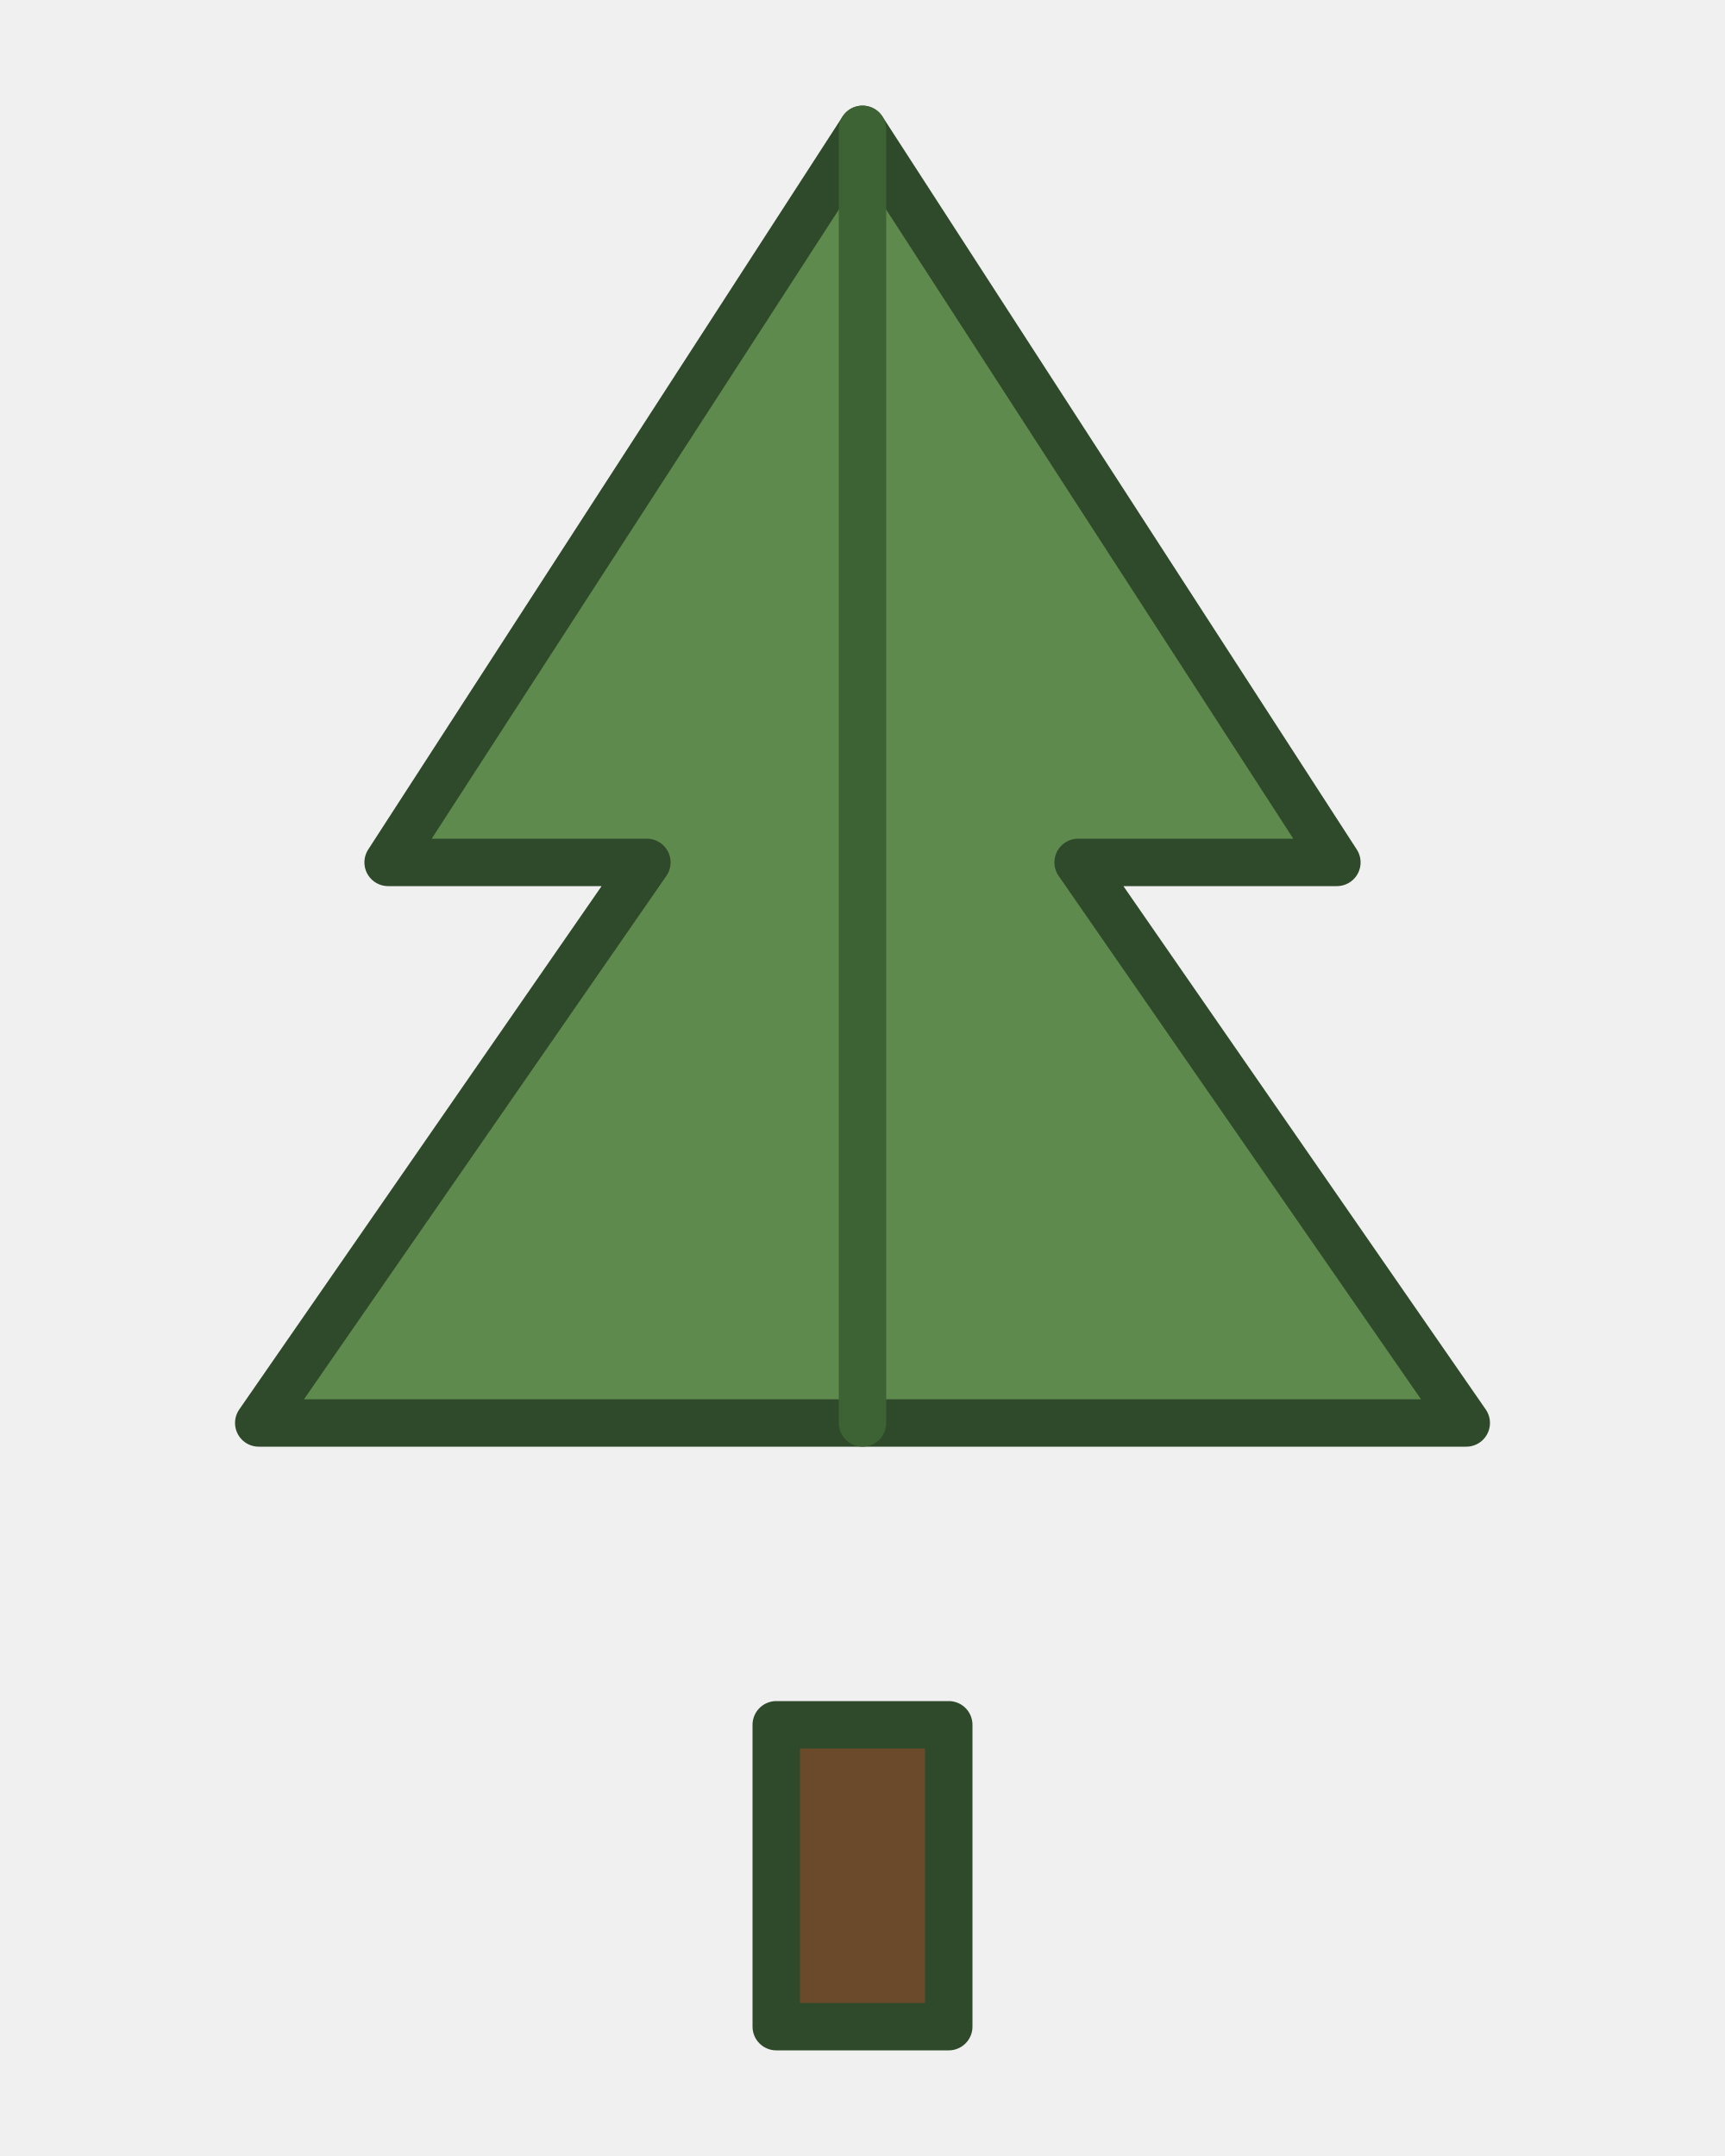
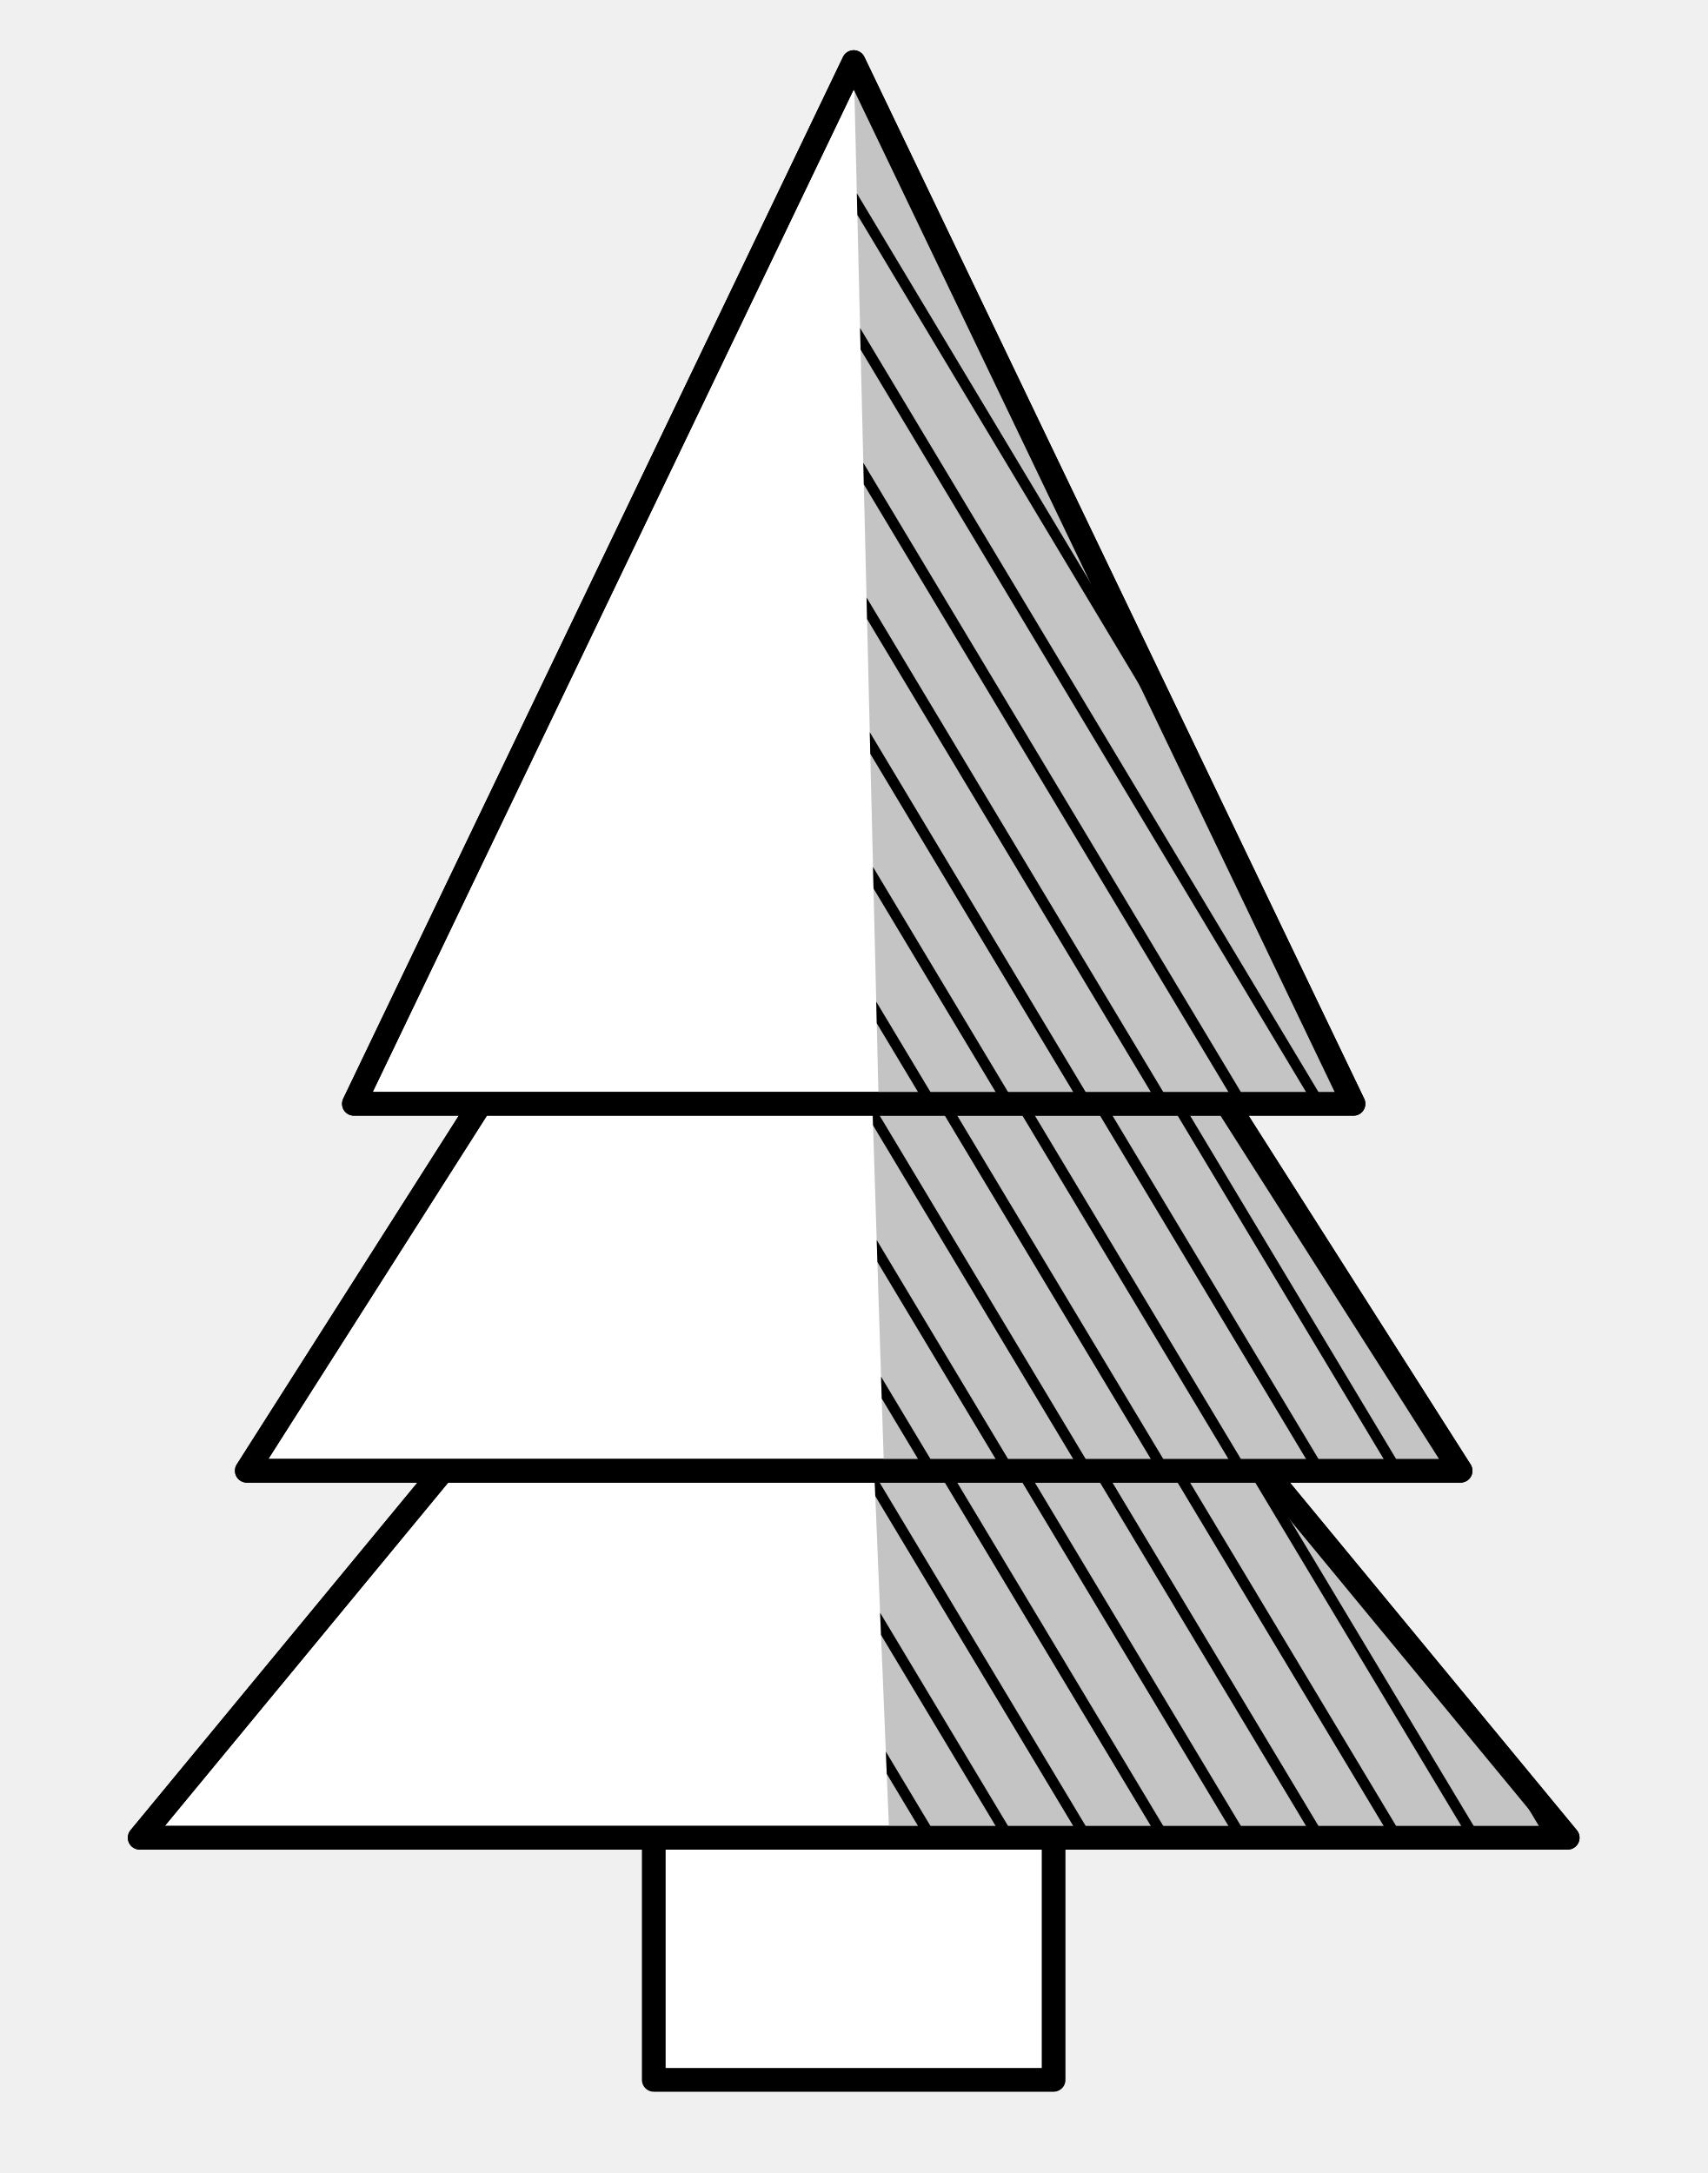
- <svg xmlns="http://www.w3.org/2000/svg" width="160" height="200" viewBox="0 0 80 100">
-   <g stroke="#2f4a2a" stroke-width="2.2" stroke-linejoin="round" stroke-linecap="round">
-     <rect x="36" y="80" width="8" height="14" fill="#6b4a2c" />
-     <path d="M40 6 L62 40 L50 40 L68 66 L12 66 L30 40 L18 40 Z" fill="#5f8a4e" />
-     <path d="M40 6 L40 66" fill="none" stroke="#3d6234" />
+ <svg xmlns="http://www.w3.org/2000/svg" width="110" height="140" viewBox="0 0 110 140">
+   <g fill="#fff" stroke="#000" stroke-width="1.528" stroke-linejoin="round" stroke-linecap="round">
+     <polygon points="42.12,134 42.12,118.4 67.88,118.4 67.88,134" fill="#fff" />
+     <polygon points="55,62.667 101,118.4 9,118.4" fill="#fff" />
+     <clipPath id="s11">
+       <polygon points="55,62.667 101,118.4 57.3,118.4" />
+     </clipPath>
+     <polygon points="55,62.667 101,118.4 57.3,118.4" fill="#c4c4c4" stroke="none" />
+     <path clip-path="url(#s11)" d="M21.56 62.667 L55 118.4 M26.56 62.667 L60 118.4 M31.56 62.667 L65 118.4 M36.56 62.667 L70 118.4 M41.56 62.667 L75 118.4 M46.56 62.667 L80 118.4 M51.56 62.667 L85 118.4 M56.56 62.667 L90 118.4 M61.56 62.667 L95 118.4 M66.56 62.667 L100 118.4 M71.56 62.667 L105 118.4 M76.56 62.667 L110 118.4 M81.56 62.667 L115 118.4 M86.56 62.667 L120 118.4 M91.56 62.667 L125 118.4 M96.56 62.667 L130 118.4" fill="none" stroke-width="0.688" />
+     <polygon points="55,62.667 101,118.4 9,118.4" fill="none" />
+     <polygon points="55,33.333 94.1,94.757 15.9,94.757" fill="#fff" />
+     <clipPath id="s12">
+       <polygon points="55,33.333 94.1,94.757 56.955,94.757" />
+     </clipPath>
+     <polygon points="55,33.333 94.1,94.757 56.955,94.757" fill="#c4c4c4" stroke="none" />
+     <path clip-path="url(#s12)" d="M18.146 33.333 L55 94.757 M23.146 33.333 L60 94.757 M28.146 33.333 L65 94.757 M33.146 33.333 L70 94.757 M38.146 33.333 L75 94.757 M43.146 33.333 L80 94.757 M48.146 33.333 L85 94.757 M53.146 33.333 L90 94.757 M58.146 33.333 L95 94.757 M63.146 33.333 L100 94.757 M68.146 33.333 L105 94.757 M73.146 33.333 L110 94.757 M78.146 33.333 L115 94.757 M83.146 33.333 L120 94.757 M88.146 33.333 L125 94.757 M93.146 33.333 L130 94.757" fill="none" stroke-width="0.688" />
+     <polygon points="55,33.333 94.1,94.757 15.9,94.757" fill="none" />
+     <polygon points="55,4 87.2,71.115 22.8,71.115" fill="#fff" />
+     <clipPath id="s13">
+       <polygon points="55,4 87.2,71.115 56.61,71.115" />
+     </clipPath>
+     <polygon points="55,4 87.2,71.115 56.61,71.115" fill="#c4c4c4" stroke="none" />
+     <path clip-path="url(#s13)" d="M14.731 4 L55 71.115 M19.731 4 L60 71.115 M24.731 4 L65 71.115 M29.731 4 L70 71.115 M34.731 4 L75 71.115 M39.731 4 L80 71.115 M44.731 4 L85 71.115 M49.731 4 L90 71.115 M54.731 4 L95 71.115 M59.731 4 L100 71.115 M64.731 4 L105 71.115 M69.731 4 L110 71.115 M74.731 4 L115 71.115 M79.731 4 L120 71.115 M84.731 4 L125 71.115" fill="none" stroke-width="0.688" />
+     <polygon points="55,4 87.2,71.115 22.8,71.115" fill="none" />
  </g>
</svg>
